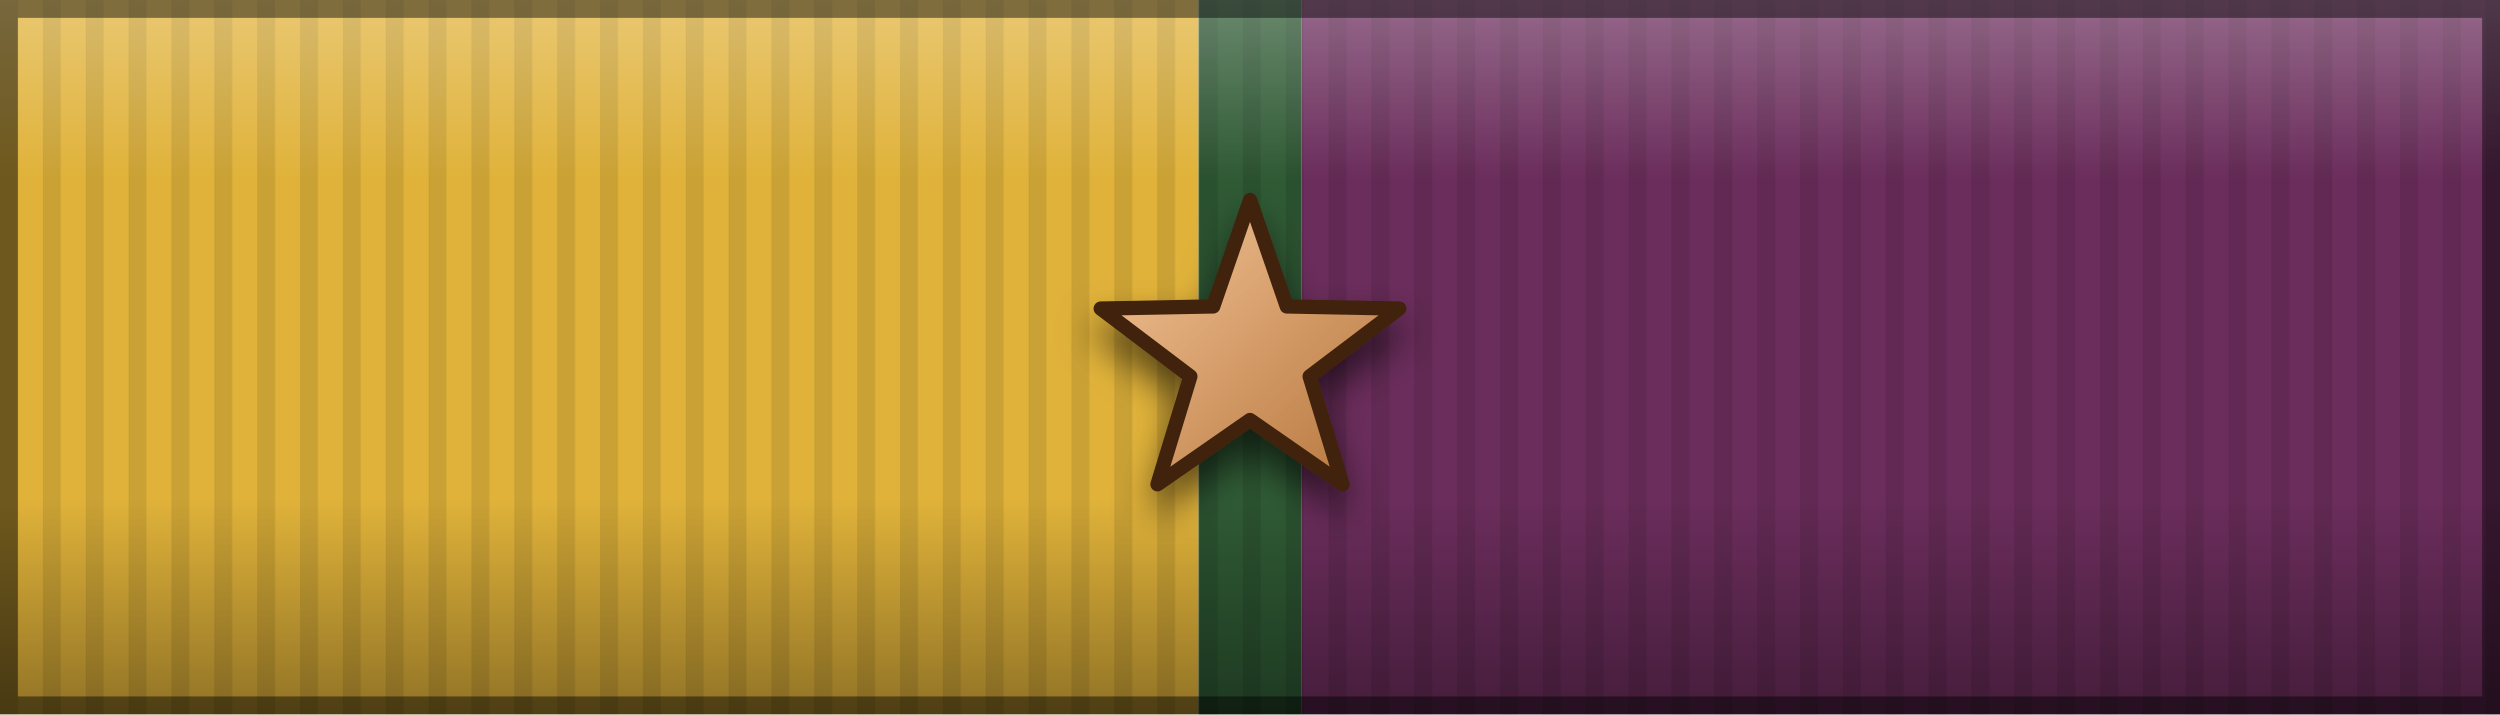
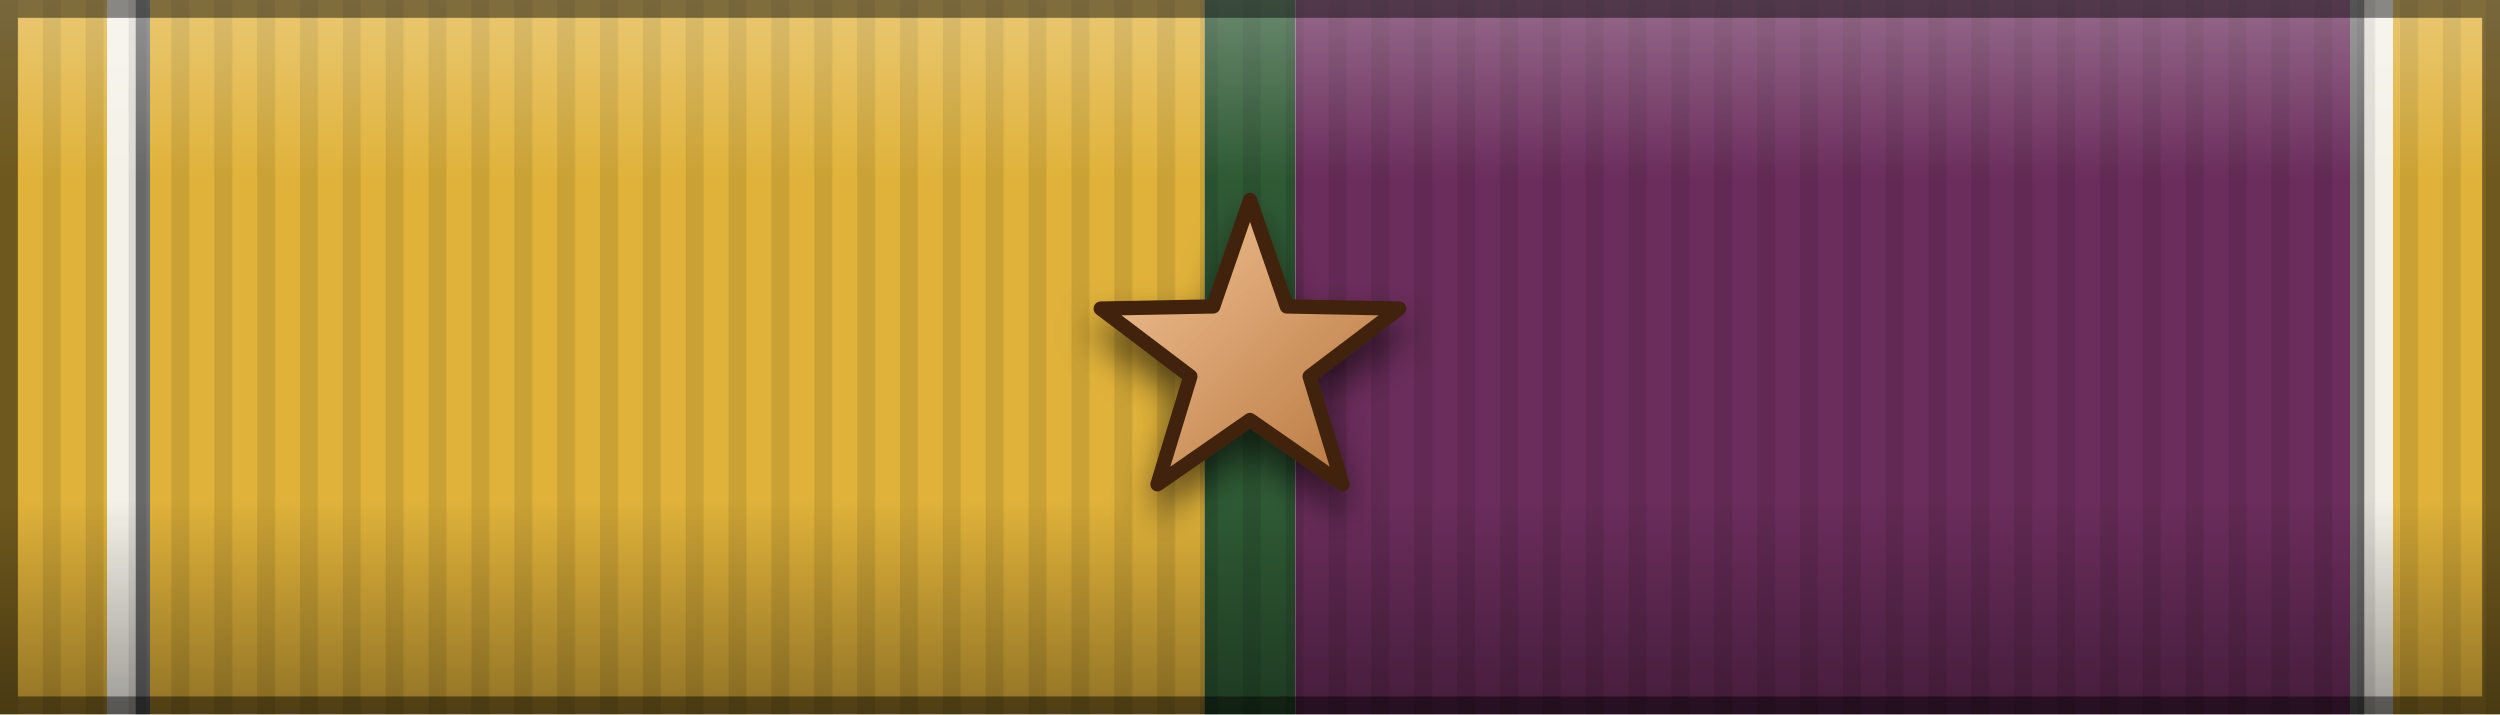
<svg xmlns="http://www.w3.org/2000/svg" viewBox="0 0 70 20" width="70" height="20">
  <defs>
    <linearGradient id="r191-shade" x1="0" y1="0" x2="0" y2="1">
      <stop offset="0" stop-color="#fff" stop-opacity="0.28" />
      <stop offset="0.25" stop-color="#fff" stop-opacity="0" />
      <stop offset="0.7" stop-color="#000" stop-opacity="0" />
      <stop offset="1" stop-color="#000" stop-opacity="0.35" />
    </linearGradient>
    <pattern id="r191-weave" width="1.2" height="1.2" patternUnits="userSpaceOnUse">
      <rect width="0.5" height="1.2" fill="#000" opacity="0.1" />
    </pattern>
    <linearGradient id="r191-metal" x1="0" y1="0" x2="1" y2="1">
      <stop offset="0" stop-color="#f6c79a" />
      <stop offset="1" stop-color="#b4733a" />
    </linearGradient>
    <filter id="r191-shadow" x="-20%" y="-20%" width="140%" height="140%">
      <feDropShadow dx="0" dy="0.6" stdDeviation="0.5" flood-color="#000" flood-opacity="0.6" />
    </filter>
  </defs>
-   <rect x="0" y="0" width="33.56" height="20" fill="#e0b23a" />
-   <rect x="33.56" y="0" width="2.88" height="20" fill="#2f5a34" />
-   <rect x="36.44" y="0" width="33.56" height="20" fill="#6b2d5c" />
+   <rect x="0" y="0" width="3" height="20" fill="#e0b23a" />
+   <rect x="67" y="0" width="3" height="20" fill="#e0b23a" />
+   <rect x="3" y="0" width="0.8" height="20" fill="#f4f1e8" />
+   <rect x="66.2" y="0" width="0.8" height="20" fill="#f4f1e8" />
+   <rect x="3.8" y="0" width="0.4" height="20" fill="#000" fill-opacity="0.55" />
+   <rect x="65.8" y="0" width="0.4" height="20" fill="#000" fill-opacity="0.55" />
+   <rect x="4.2" y="0" width="29.53" height="20" fill="#e0b23a" />
+   <rect x="33.73" y="0" width="2.53" height="20" fill="#2f5a34" />
+   <rect x="36.27" y="0" width="29.53" height="20" fill="#6b2d5c" />
  <rect width="70" height="20" fill="url(#r191-weave)" />
  <rect width="70" height="20" fill="url(#r191-shade)" />
  <rect x="0.25" y="0.25" width="69.5" height="19.5" fill="none" stroke="#000" stroke-opacity="0.45" stroke-width="0.5" />
  <g filter="url(#r191-shadow)">
    <path d="M35,5.6 L36.03,8.58 L39.18,8.64 L36.67,10.54 L37.59,13.56 L35,11.76 L32.41,13.56 L33.33,10.54 L30.82,8.64 L33.97,8.58 Z" fill="url(#r191-metal)" stroke="#3f230b" stroke-width="0.4" stroke-linejoin="round" />
  </g>
</svg>
